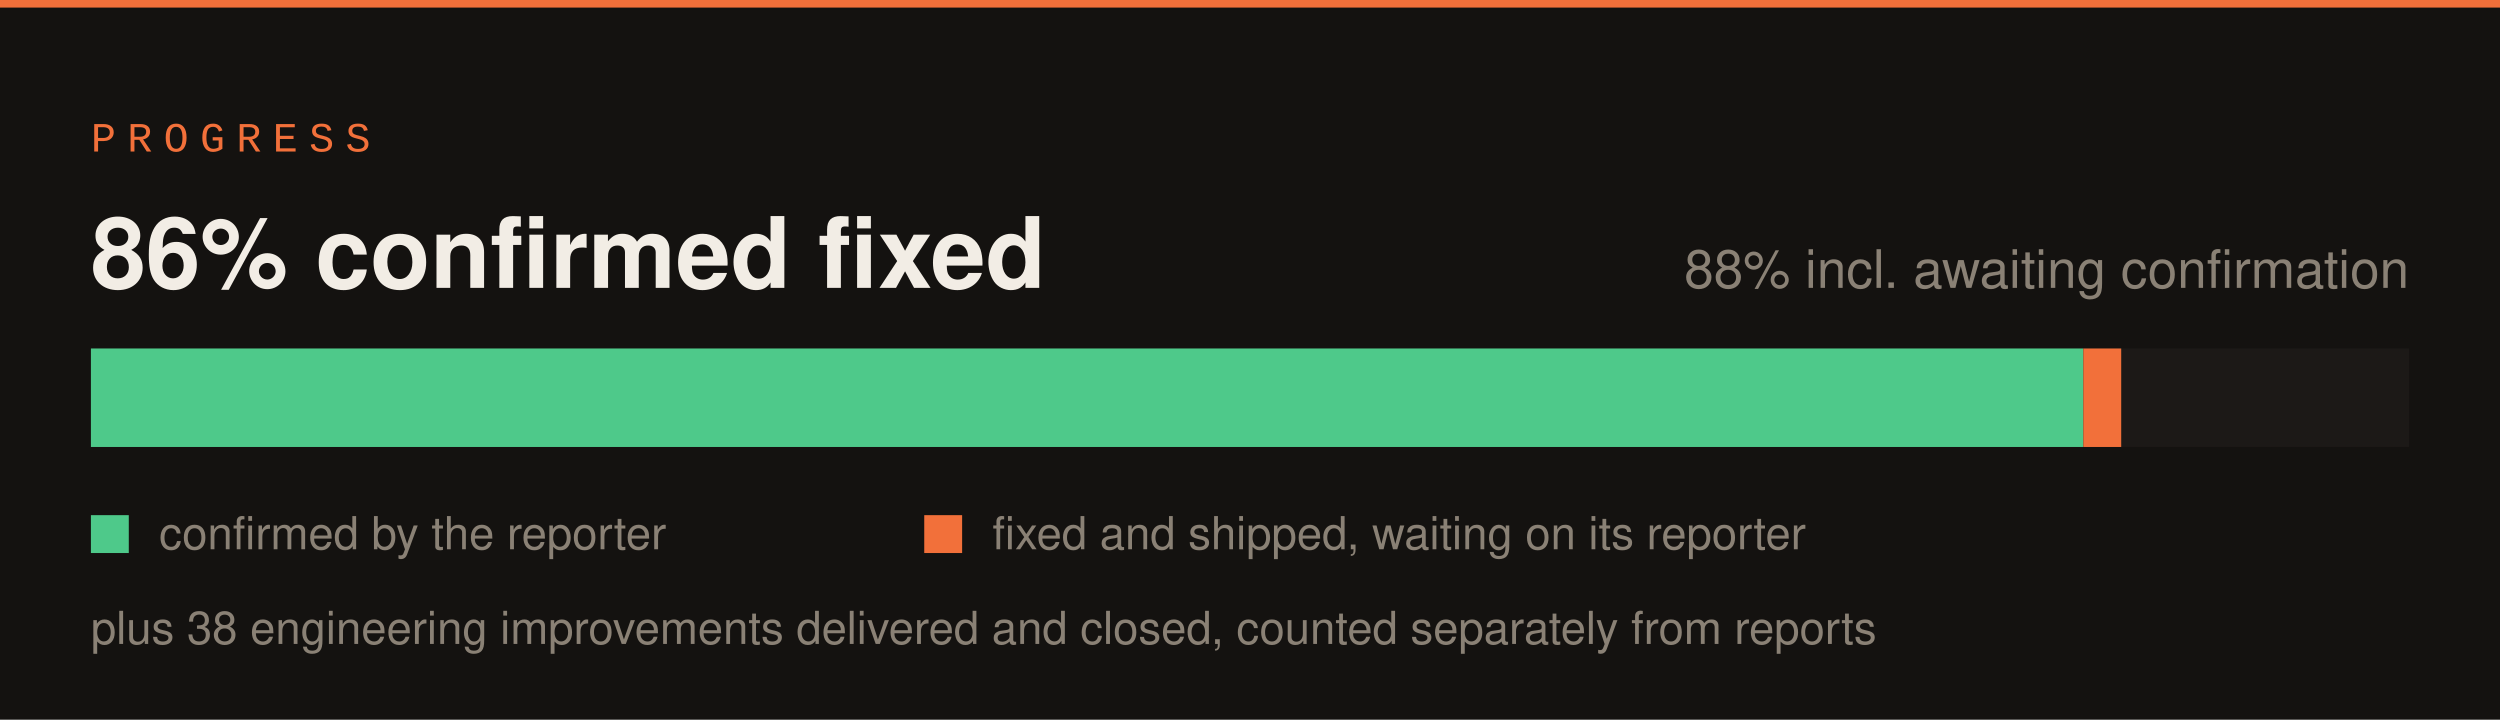
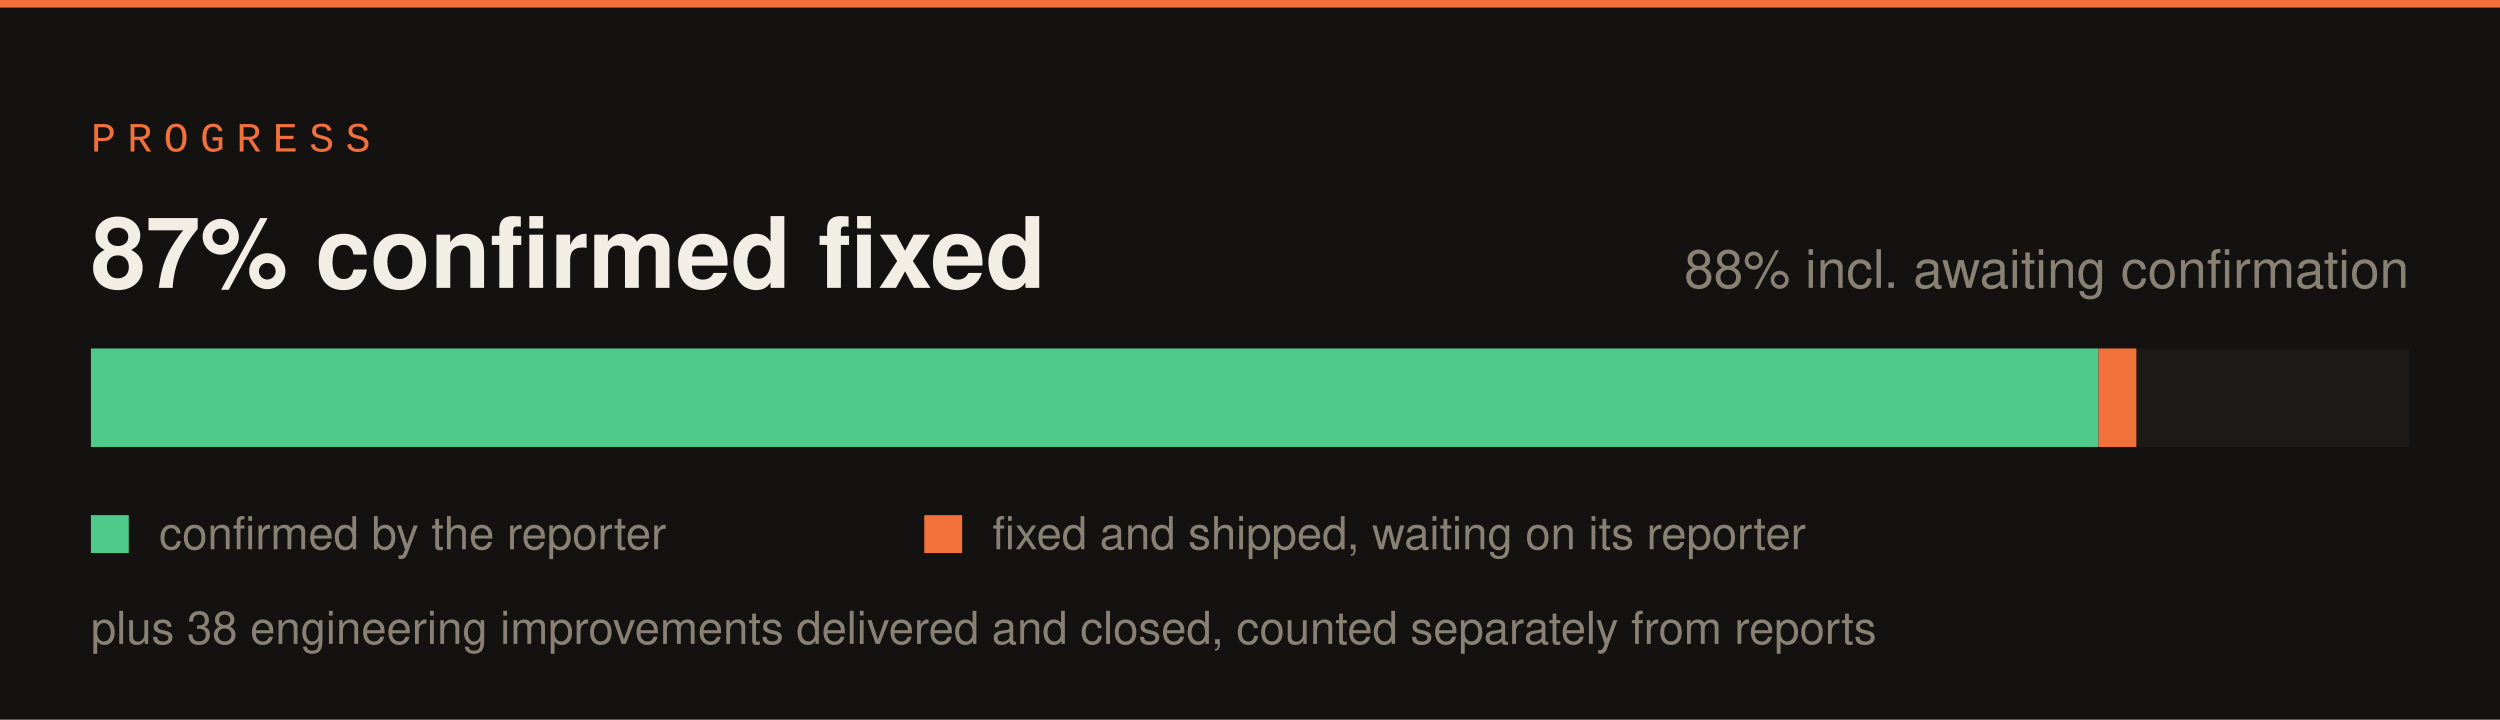
<svg xmlns="http://www.w3.org/2000/svg" width="660" height="190" viewBox="0 0 660 190">
  <rect width="660" height="190" fill="#141210" />
  <rect x="0" y="0" width="660" height="2" fill="#f2703a" />
  <text x="24" y="40" font-family="SFMono-Regular,Consolas,Liberation Mono,monospace" font-size="11" letter-spacing="3" fill="#f2703a">PROGRESS</text>
  <rect x="24" y="92" width="612" height="26" fill="#1c1917" />
-   <rect x="24" y="92" width="526" height="26" fill="#4ec98a" />
-   <rect x="550" y="92" width="10" height="26" fill="#f2703a" />
-   <text x="24" y="76" font-family="-apple-system,Segoe UI,Helvetica,Arial,sans-serif" font-size="26" font-weight="700" fill="#f2ede5">86% confirmed fixed</text>
+   <rect x="24" y="92" width="530" height="26" fill="#4ec98a" />
+   <rect x="554" y="92" width="10" height="26" fill="#f2703a" />
+   <text x="24" y="76" font-family="-apple-system,Segoe UI,Helvetica,Arial,sans-serif" font-size="26" font-weight="700" fill="#f2ede5">87% confirmed fixed</text>
  <text x="636" y="76" font-family="-apple-system,Segoe UI,Helvetica,Arial,sans-serif" font-size="14" fill="#8a8175" text-anchor="end">88% incl. awaiting confirmation</text>
  <rect x="24" y="136" width="10" height="10" fill="#4ec98a" />
  <text x="42" y="145" font-family="-apple-system,Segoe UI,Helvetica,Arial,sans-serif" font-size="12" fill="#8a8175">confirmed by the reporter</text>
  <rect x="244" y="136" width="10" height="10" fill="#f2703a" />
  <text x="262" y="145" font-family="-apple-system,Segoe UI,Helvetica,Arial,sans-serif" font-size="12" fill="#8a8175">fixed and shipped, waiting on its reporter</text>
  <text x="24" y="170" font-family="-apple-system,Segoe UI,Helvetica,Arial,sans-serif" font-size="12" fill="#8a8175">plus 38 engineering improvements delivered and closed, counted separately from reports</text>
</svg>
